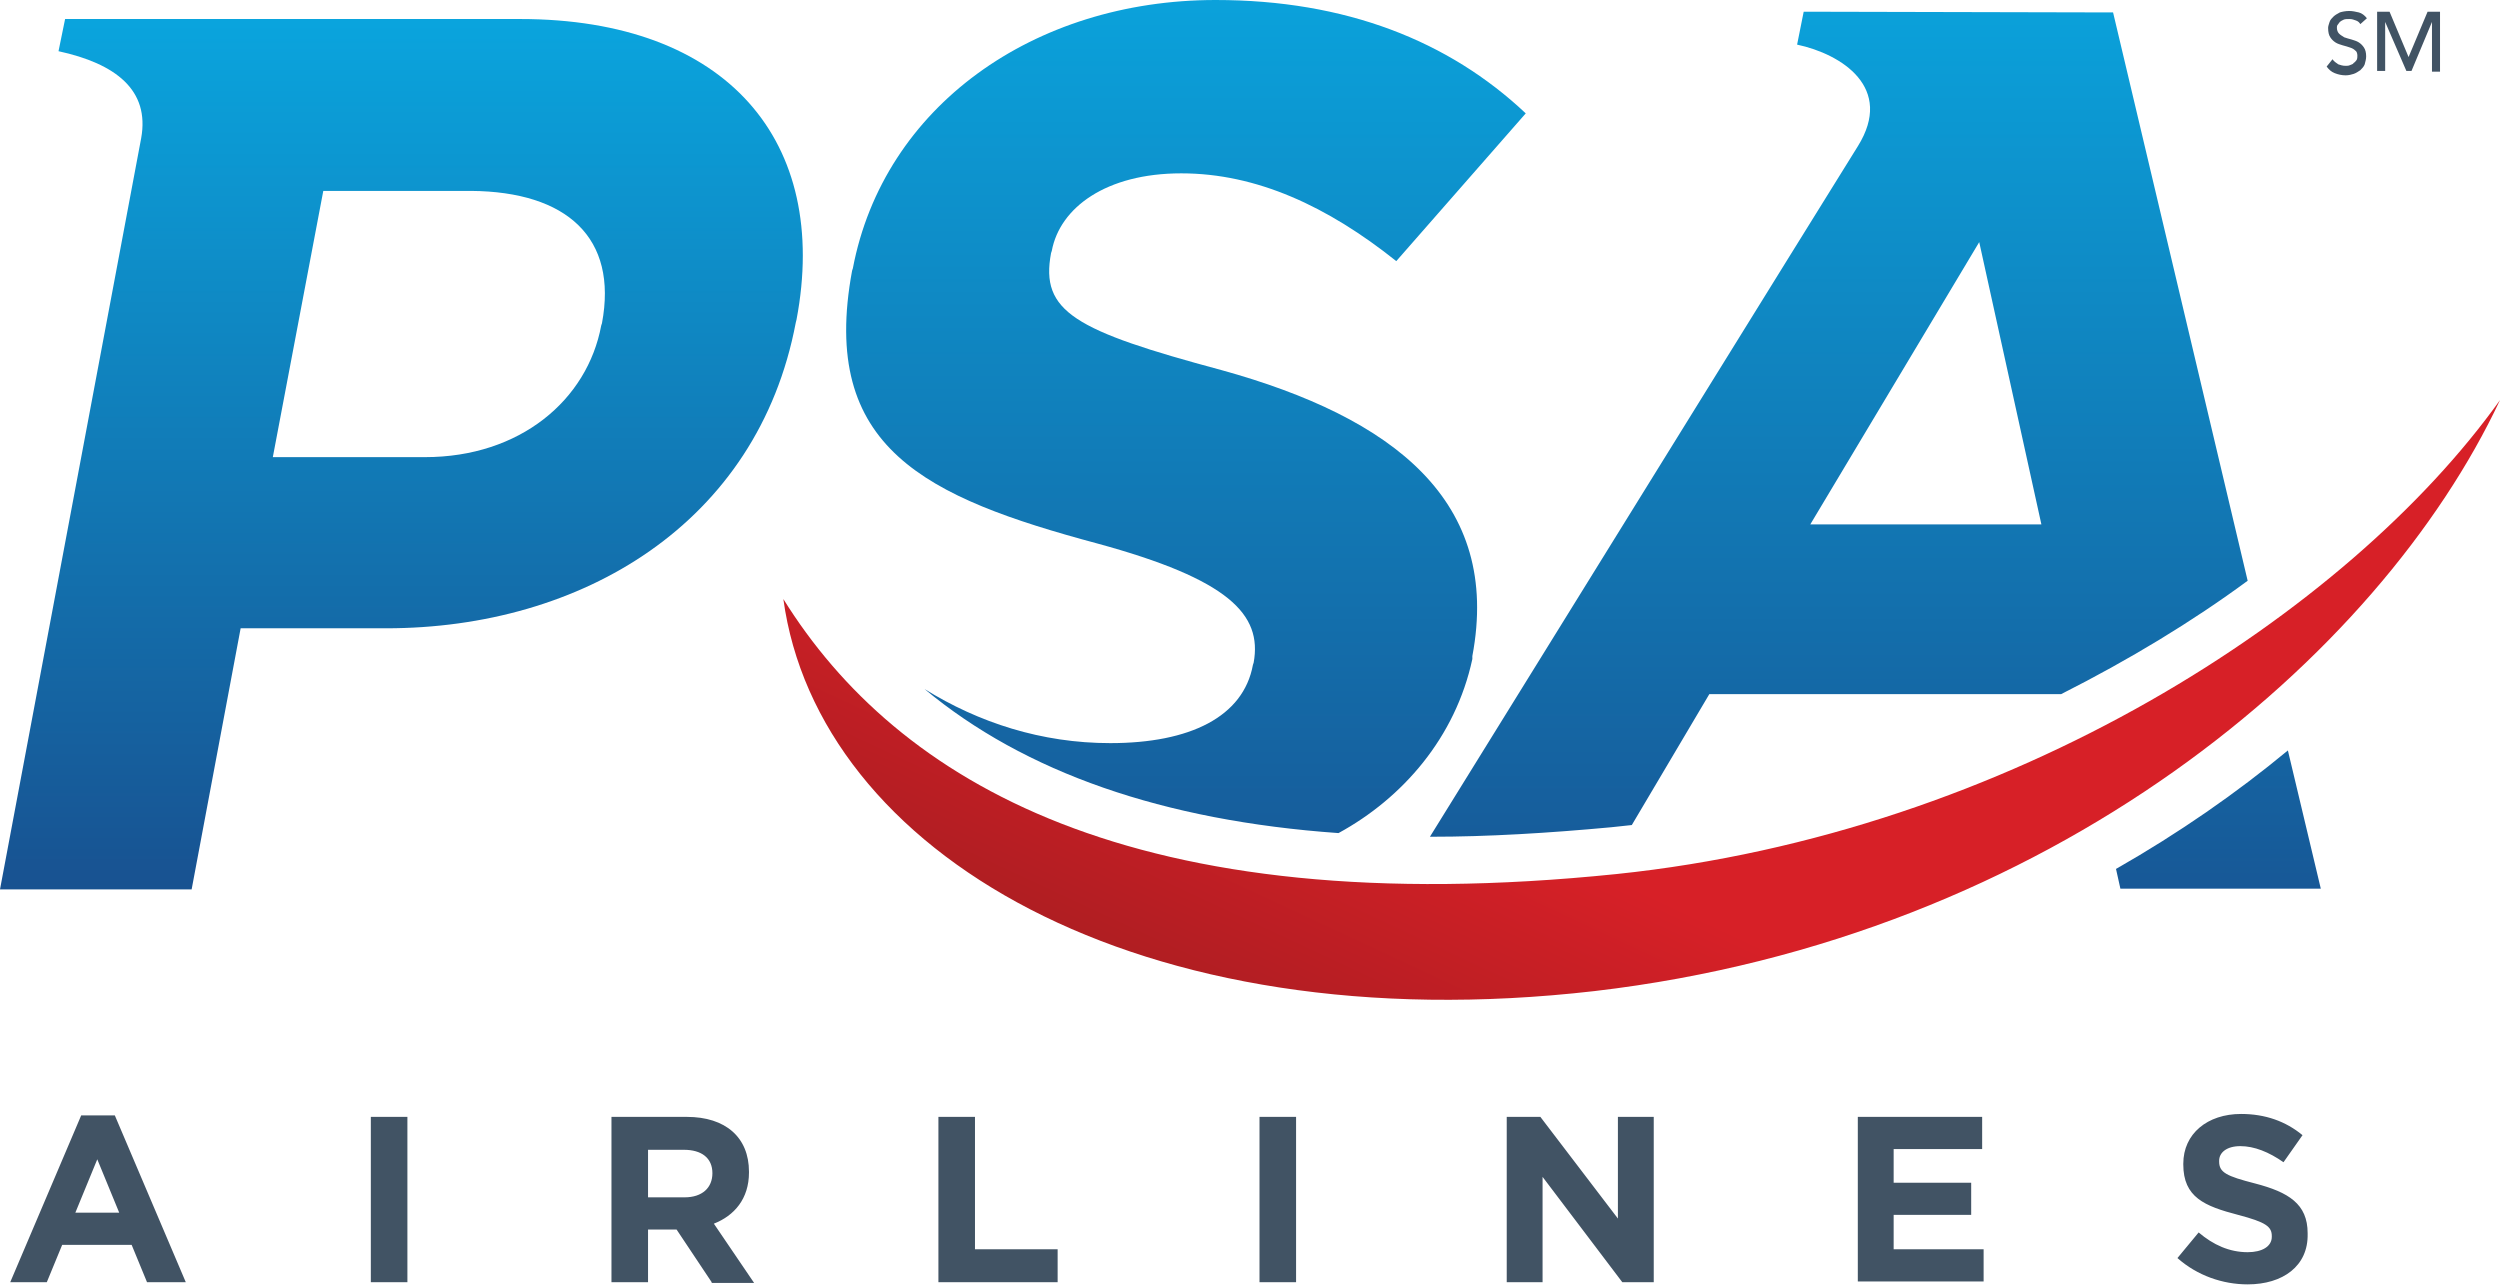
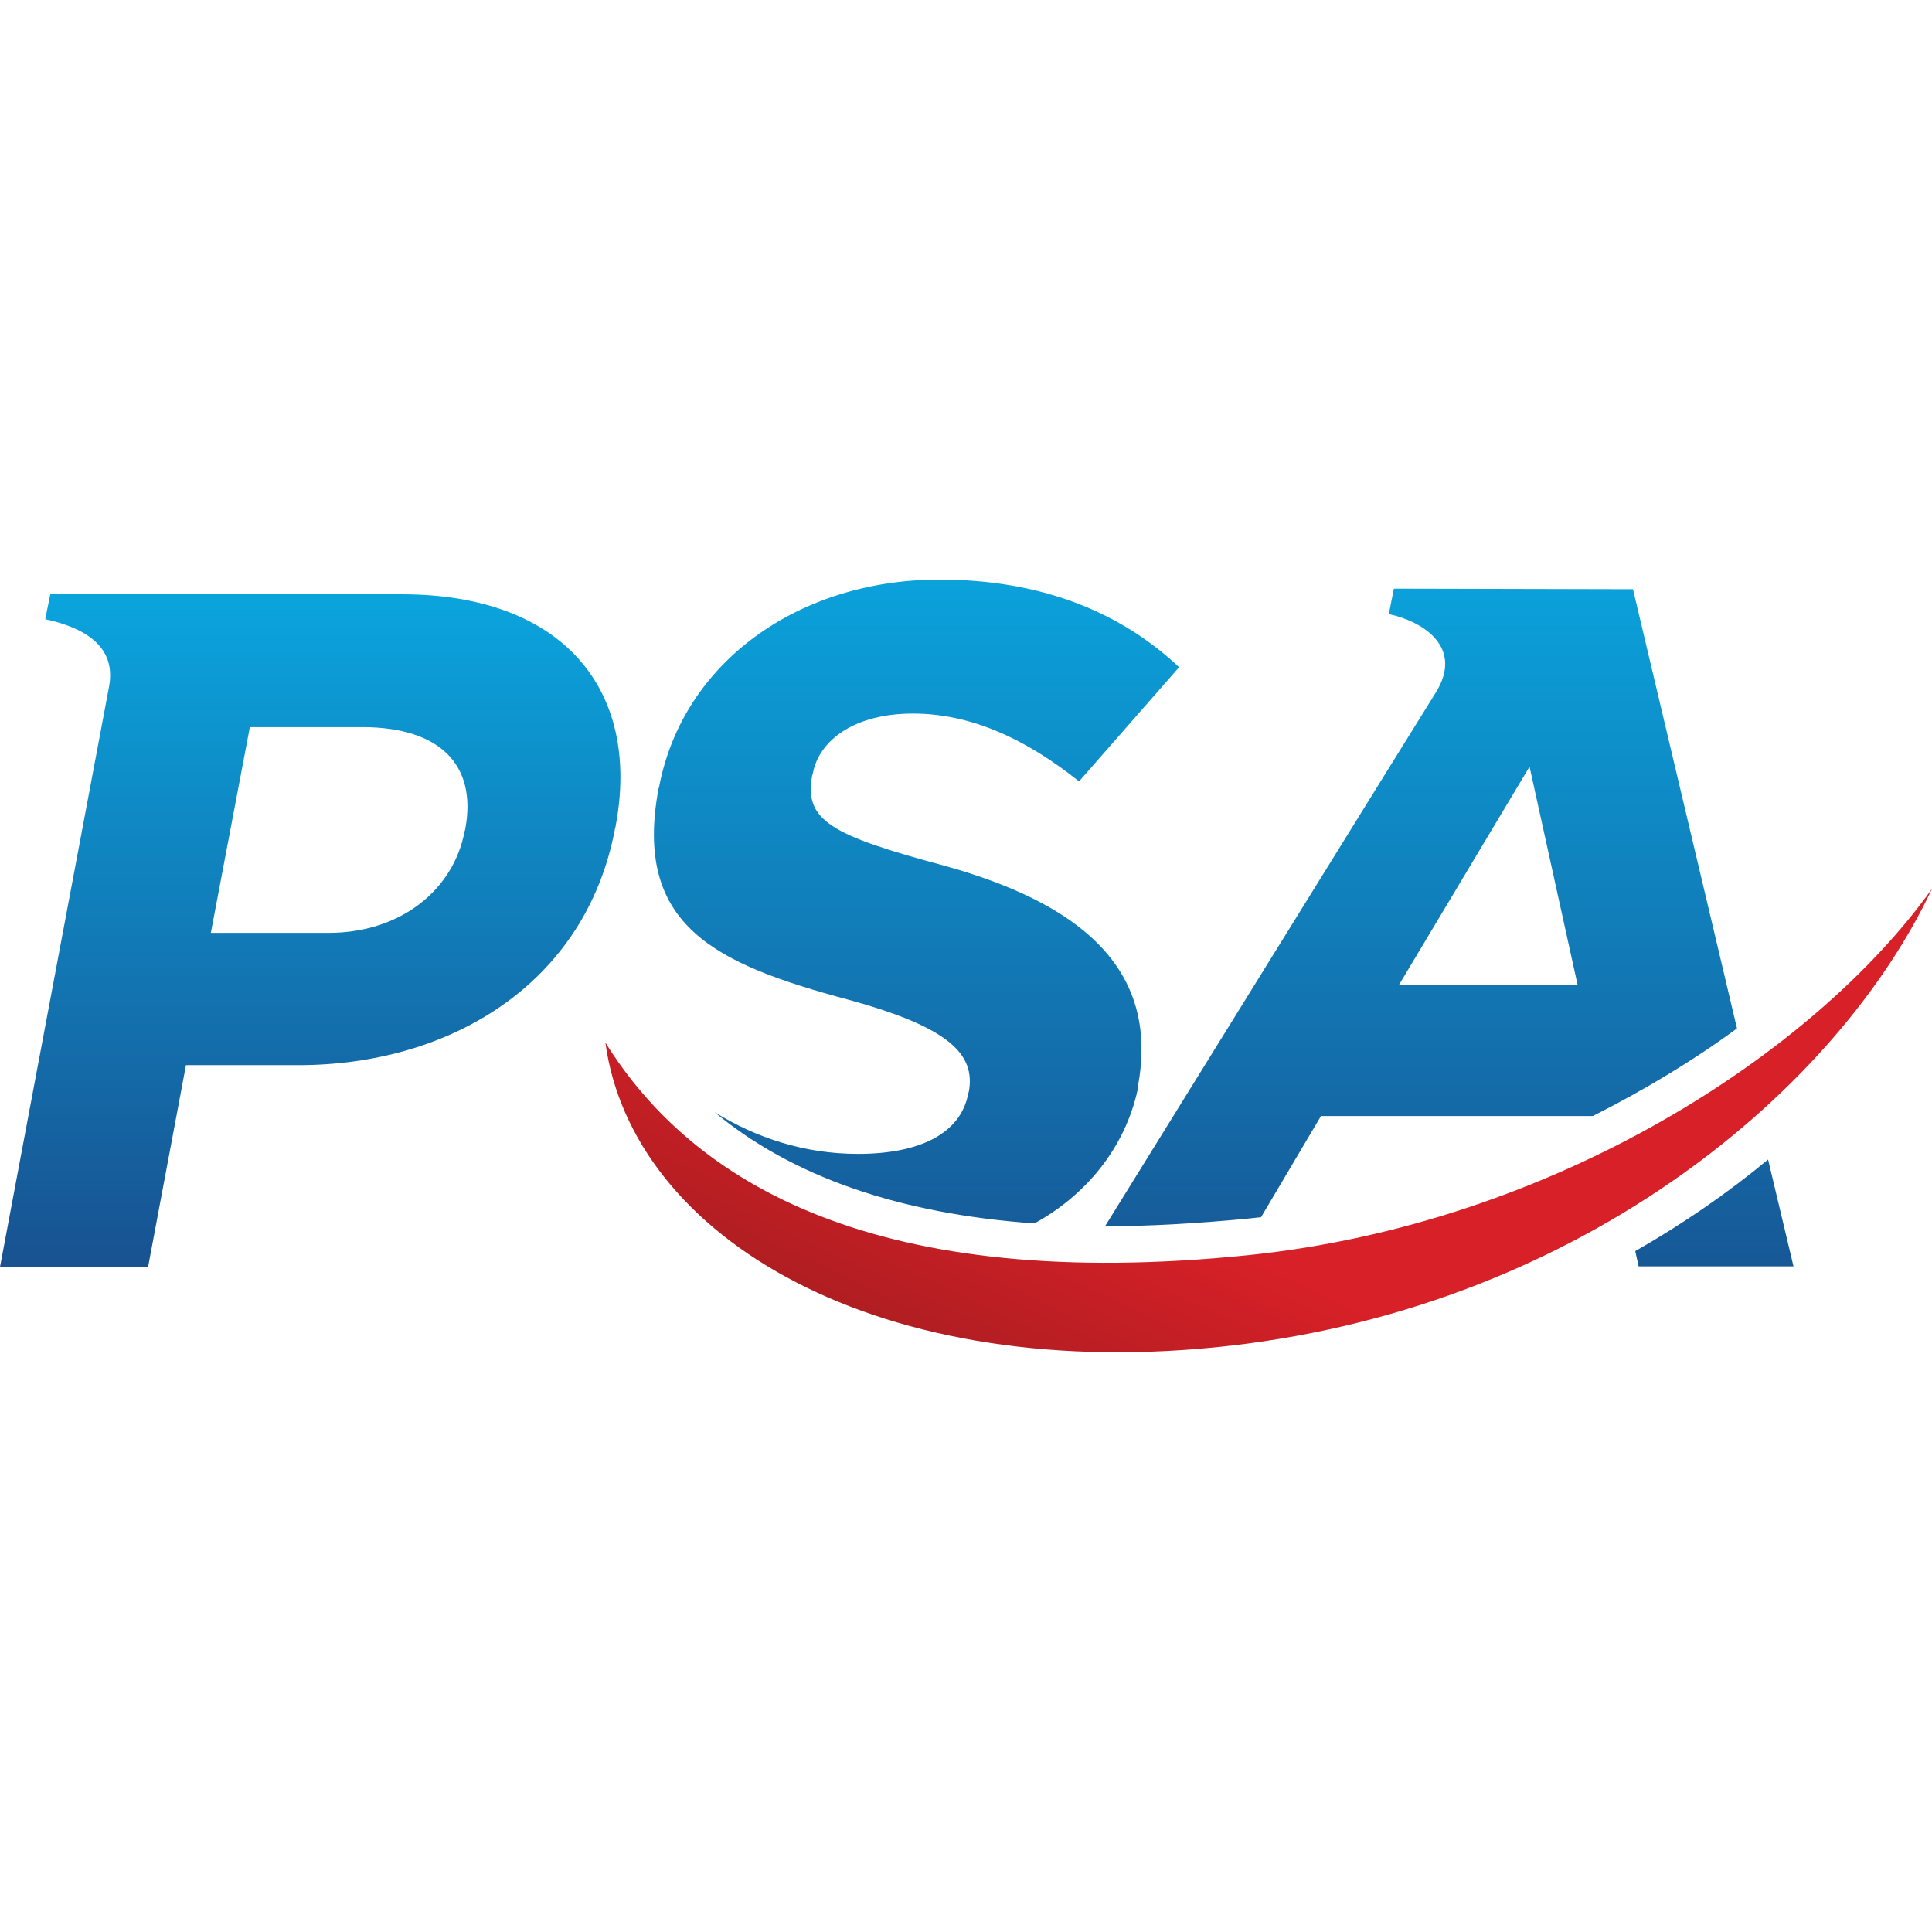
- <svg xmlns="http://www.w3.org/2000/svg" width="341.8" height="175.6" viewBox="0 0 341.8 175.6">
-   <style>.st0{fill:#415364}.st1{fill:url(#SVGID_1_)}.st2{fill:url(#SVGID_2_)}.st3{fill:url(#SVGID_3_)}</style>
-   <path class="st0" d="M20.1 175.3l-2.1-5.1H8.5l-2.1 5.1h-5l9.7-22.8h4.6l9.7 22.8h-5.3zm-6.8-16.8l-3 7.3h6l-3-7.3zM50.7 175.3v-22.6h5v22.6h-5zM97.3 175.3l-4.8-7.2h-3.9v7.2h-5v-22.6h10.3c5.3 0 8.5 2.8 8.5 7.5v.1c0 3.6-2 5.9-4.8 7l5.5 8.1h-5.8zm.1-14.9c0-2.1-1.5-3.2-3.9-3.2h-4.9v6.5h5c2.4 0 3.8-1.3 3.8-3.3zM128.3 175.3v-22.6h5v18.1h11.3v4.5h-16.3zM172.2 175.3v-22.6h5v22.6h-5zM221.8 175.3l-10.9-14.4v14.4H206v-22.6h4.6l10.6 13.9v-13.9h4.9v22.6h-4.3zM254 175.3v-22.6h17v4.4h-12.1v4.6h10.6v4.4h-10.6v4.7h12.3v4.4H254zM307.3 175.6c-3.4 0-6.9-1.2-9.6-3.6l2.9-3.5c2 1.7 4.2 2.7 6.7 2.7 2 0 3.3-.8 3.3-2.1v-.1c0-1.3-.8-1.9-4.6-2.9-4.6-1.2-7.5-2.4-7.5-6.9v-.1c0-4.1 3.3-6.8 7.9-6.8 3.3 0 6.1 1 8.4 2.9l-2.6 3.7c-2-1.4-4-2.2-5.9-2.2-1.9 0-2.9.9-2.9 2v.1c0 1.5 1 2 4.9 3 4.6 1.2 7.2 2.8 7.2 6.8v.1c.1 4.4-3.4 6.9-8.2 6.9z" />
-   <linearGradient id="SVGID_1_" gradientUnits="userSpaceOnUse" x1="216.53" y1="-5.682" x2="216.53" y2="151.663">
+ <svg xmlns="http://www.w3.org/2000/svg" viewBox="0 -102.54 341.8 341.8">
+   <linearGradient id="a" x1="216.53" x2="216.53" y1="-5.682" y2="151.663" gradientUnits="userSpaceOnUse">
    <stop offset="0" stop-color="#0aa5de" />
    <stop offset="1" stop-color="#1a4686" />
  </linearGradient>
-   <path class="st1" d="M288.9 1.7l-42.3-.1-.9 4.5C251.8 7.4 259 12 254 20c-.6.9-58.5 94.4-58.5 94.4h.2c7.7 0 16-.5 24.6-1.3.9-.1 1.9-.2 2.8-.3l10.6-17.9h48.1c9.3-4.7 17.9-9.9 25.5-15.5L288.9 1.7zm-41.4 70l23.1-38.6 8.5 38.6h-31.6zm65.3 30.9c-7 5.8-14.9 11.3-23.5 16.2l.6 2.7h27.4l-4.5-18.9zM201.3 89.7c4-21.2-10.8-32.6-34.3-39.1-20.1-5.4-24.8-8-23.3-16l.1-.3c1.1-5.9 7.4-10.6 17.7-10.6 10.3 0 20 4.5 29.4 12l17.7-20.2C198.1 5.6 184 0 166.2 0c-24.9 0-45.4 14.6-49.6 36.7l-.1.3C112 61.3 126.6 68 150 74.3c18 4.9 22.6 9.7 21.4 16.3l-.1.3c-1.3 7.1-8.6 10.7-19.5 10.7-9.4 0-18-2.8-25.4-7.4 13.7 11.4 32.6 18 56.6 19.7 8.8-4.8 16-13.1 18.3-23.8v-.4z" />
-   <g>
-     <linearGradient id="SVGID_2_" gradientUnits="userSpaceOnUse" x1="229.063" y1="111.683" x2="204.791" y2="170.223" gradientTransform="matrix(1.0328 .0776 -.017 .967 -31.053 -13.809)">
-       <stop offset="0" stop-color="#d72027" />
-       <stop offset="1" stop-color="#981c1f" />
-     </linearGradient>
-     <path class="st2" d="M221 119.5c-66.1 6.8-98.4-12.7-113.9-37.6 4.7 34.5 48.4 60.8 110.9 53.6 62.5-7.3 107.3-45.7 123.8-80.8-20.7 29-66.9 59.2-120.8 64.8z" />
-   </g>
-   <linearGradient id="SVGID_3_" gradientUnits="userSpaceOnUse" x1="54.869" y1="1.674" x2="54.869" y2="138.365">
+   <path d="m288.9 1.7-42.3-.1-.9 4.5C251.8 7.4 259 12 254 20c-.6.9-58.5 94.4-58.5 94.4h.2c7.7 0 16-.5 24.6-1.3.9-.1 1.9-.2 2.8-.3l10.6-17.9h48.1c9.3-4.7 17.9-9.9 25.5-15.5zm-41.4 70 23.1-38.6 8.5 38.6zm65.3 30.9c-7 5.8-14.9 11.3-23.5 16.2l.6 2.7h27.4zM201.3 89.7c4-21.2-10.8-32.6-34.3-39.1-20.1-5.4-24.8-8-23.3-16l.1-.3c1.1-5.9 7.4-10.6 17.7-10.6s20 4.5 29.4 12l17.7-20.2C198.1 5.6 184 0 166.2 0c-24.9 0-45.4 14.6-49.6 36.7l-.1.3C112 61.3 126.6 68 150 74.3c18 4.9 22.6 9.7 21.4 16.3l-.1.3c-1.3 7.1-8.6 10.7-19.5 10.7-9.4 0-18-2.8-25.4-7.4 13.7 11.4 32.6 18 56.6 19.7 8.8-4.8 16-13.1 18.3-23.8z" style="fill:url(#a)" />
+   <linearGradient id="b" x1="229.063" x2="204.791" y1="111.683" y2="170.223" gradientTransform="matrix(1.0328 .0776 -.017 .967 -31.053 -13.809)" gradientUnits="userSpaceOnUse">
+     <stop offset="0" stop-color="#d72027" />
+     <stop offset="1" stop-color="#981c1f" />
+   </linearGradient>
+   <path d="M221 119.5c-66.1 6.8-98.4-12.7-113.9-37.6 4.7 34.5 48.4 60.8 110.9 53.6 62.5-7.3 107.3-45.7 123.8-80.8-20.7 29-66.9 59.2-120.8 64.8" style="fill:url(#b)" />
+   <linearGradient id="c" x1="54.869" x2="54.869" y1="1.674" y2="138.365" gradientUnits="userSpaceOnUse">
    <stop offset="0" stop-color="#0aa5de" />
    <stop offset="1" stop-color="#1a4686" />
  </linearGradient>
-   <path class="st3" d="M108.9 43.7c4.6-24.3-9.4-41.1-37.8-41.1H8.9L8 7c7.8 1.7 12.5 5.3 11.3 11.9L0 121.6h26.2l6.7-35.7h19.9c26.7 0 50.8-14.3 56-41.8l.1-.4zm-26.6.5l-.1.3c-1.9 10.2-11.1 18-24.1 18H37.3l6.9-36.4h20.2c13.1.1 20.1 6.4 17.9 18.1z" />
-   <g>
-     <path class="st0" d="M318.9 8.1c.2.3.5.5.8.7.3.1.6.2 1 .2.2 0 .4 0 .6-.1.2-.1.4-.1.5-.3.2-.1.3-.3.4-.4.1-.2.1-.4.1-.6 0-.3-.1-.6-.3-.7-.2-.2-.4-.3-.7-.4-.3-.1-.6-.2-1-.3-.3-.1-.7-.2-1-.4-.3-.2-.5-.4-.7-.7-.2-.3-.3-.7-.3-1.3 0-.2.1-.5.2-.8.1-.3.3-.5.5-.7.2-.2.5-.4.9-.6.3-.1.8-.2 1.3-.2.4 0 .9.1 1.3.2s.8.4 1.1.8l-.9.8c-.1-.2-.3-.4-.6-.5-.3-.1-.5-.2-.9-.2-.3 0-.6 0-.8.1-.2.1-.4.2-.5.3-.1.1-.2.3-.3.4-.1.1-.1.3-.1.4 0 .3.1.6.3.8.2.2.4.3.7.5.3.1.6.2 1 .3.3.1.7.2 1 .4.3.2.5.4.7.7.2.3.3.7.3 1.2 0 .4-.1.7-.2 1.1-.1.3-.4.6-.6.8-.3.2-.6.4-.9.5-.3.1-.7.2-1.1.2-.5 0-1-.1-1.5-.3-.5-.2-.8-.5-1.1-.9l.8-1zM325 1.6h1.7l2.6 6.2 2.6-6.2h1.7v8.2h-1.1V3l-2.8 6.7h-.7L326.1 3v6.7H325V1.6z" />
-   </g>
+   <path d="M108.9 43.7c4.6-24.3-9.4-41.1-37.8-41.1H8.9L8 7c7.8 1.7 12.5 5.3 11.3 11.9L0 121.6h26.2l6.7-35.7h19.9c26.7 0 50.8-14.3 56-41.8zm-26.6.5-.1.3c-1.9 10.2-11.1 18-24.1 18H37.3l6.9-36.4h20.2c13.1.1 20.1 6.4 17.9 18.1" style="fill:url(#c)" />
</svg>
